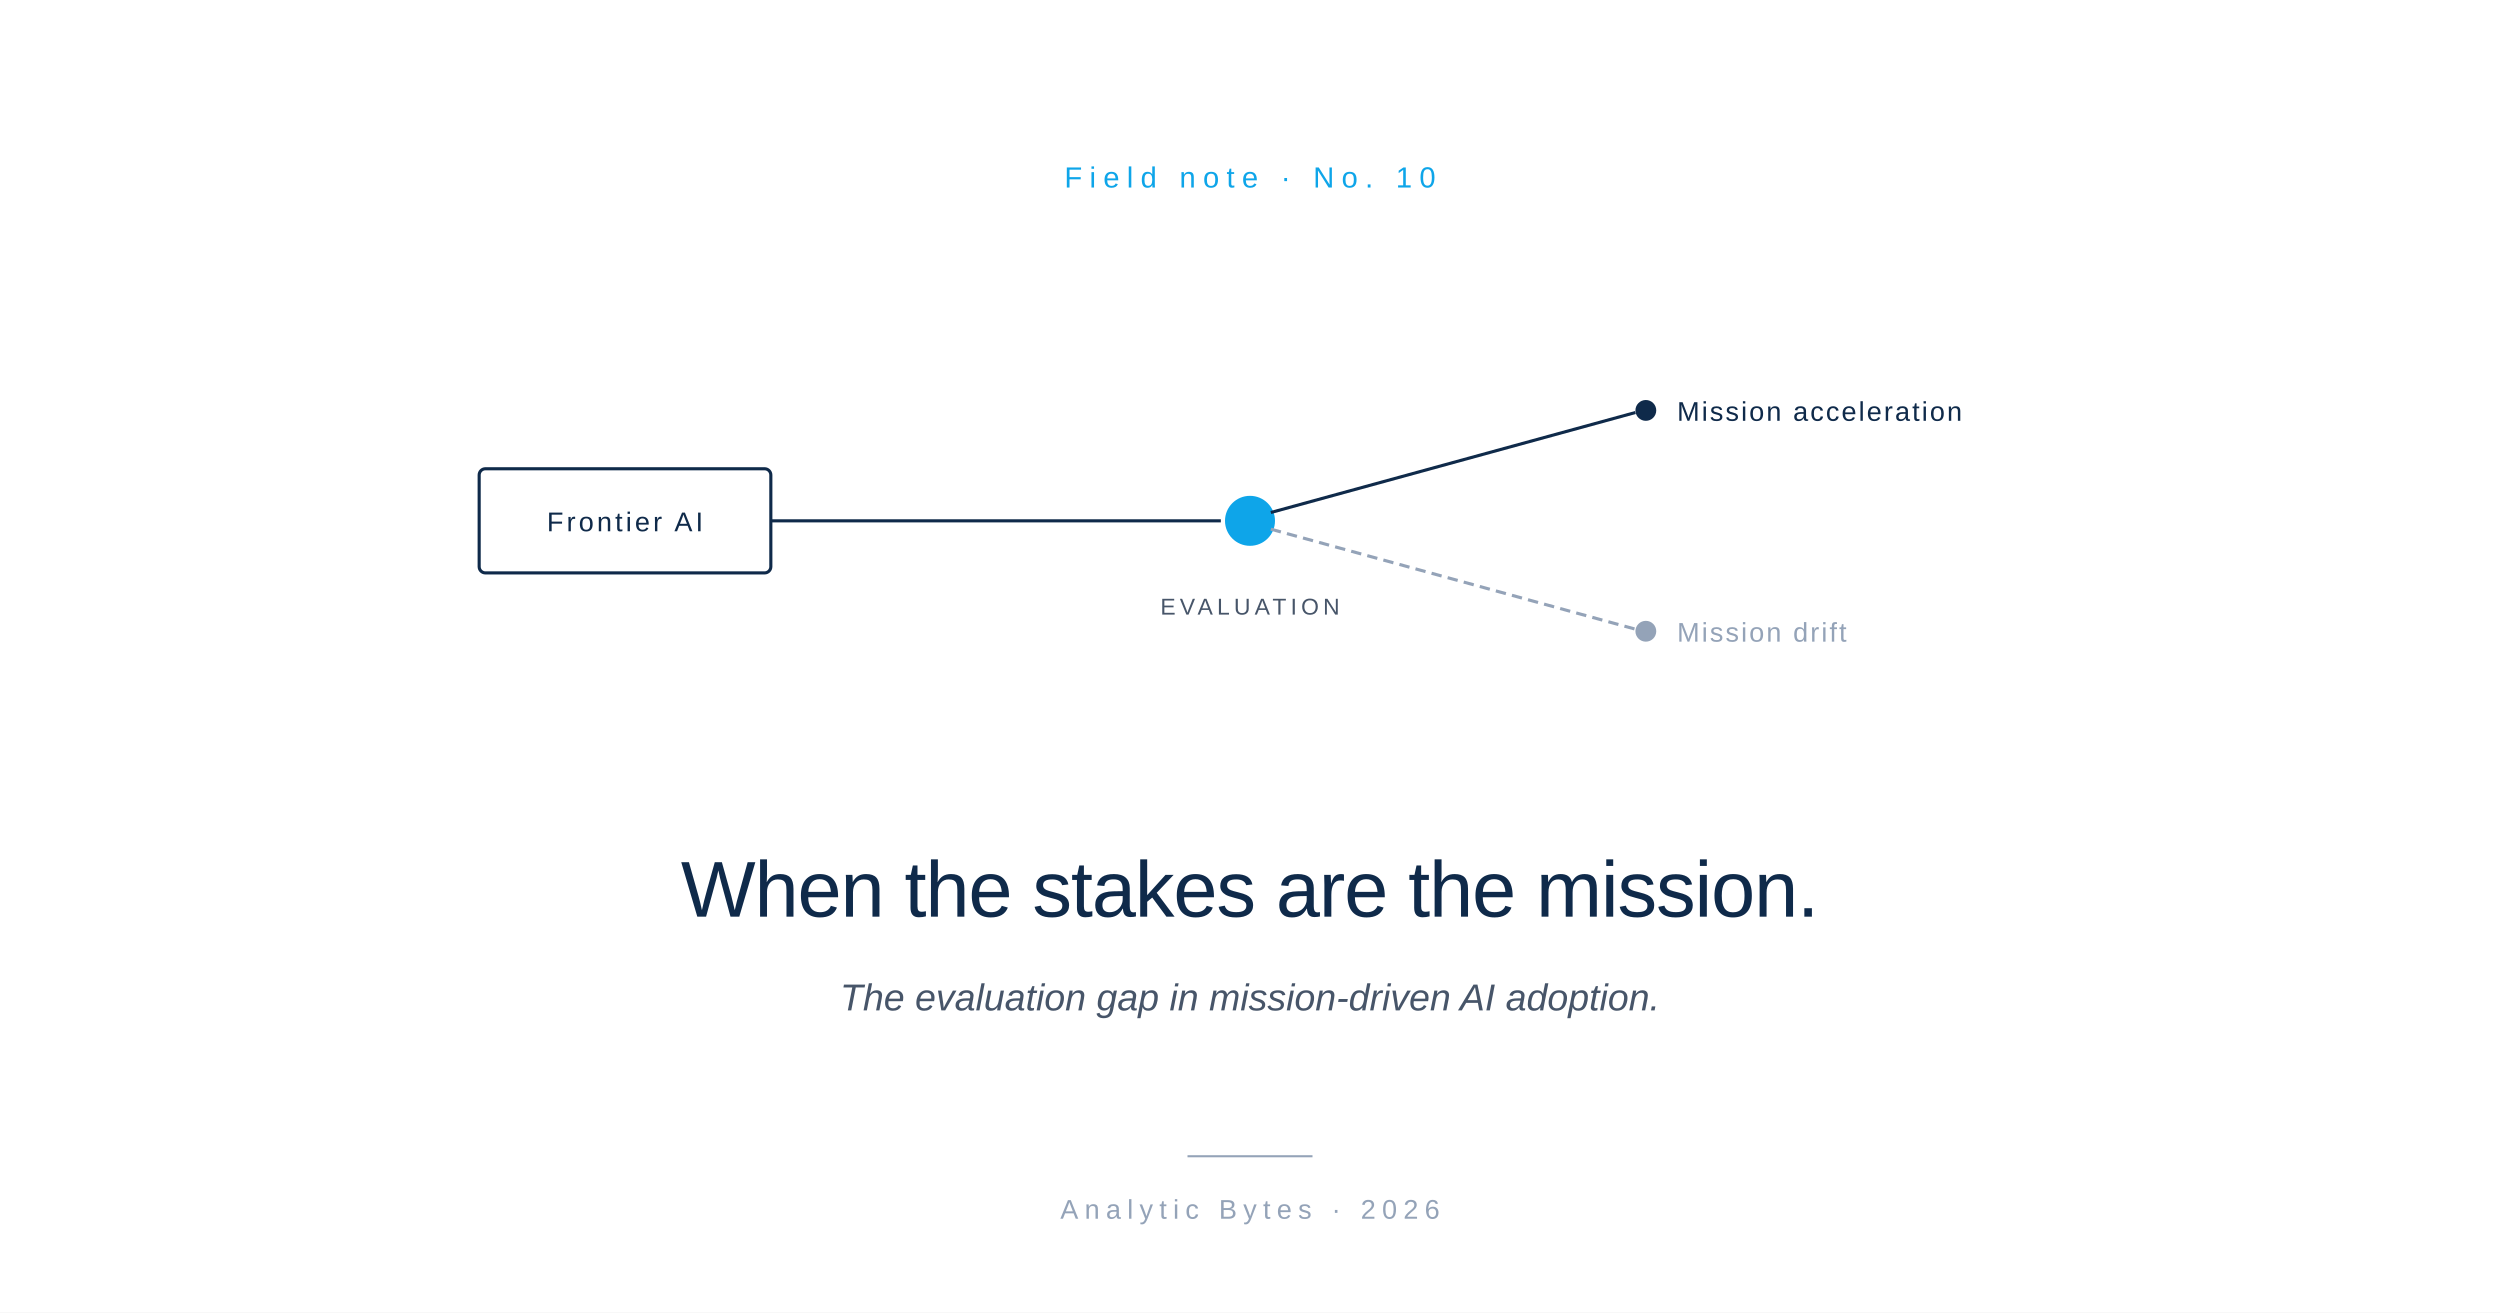
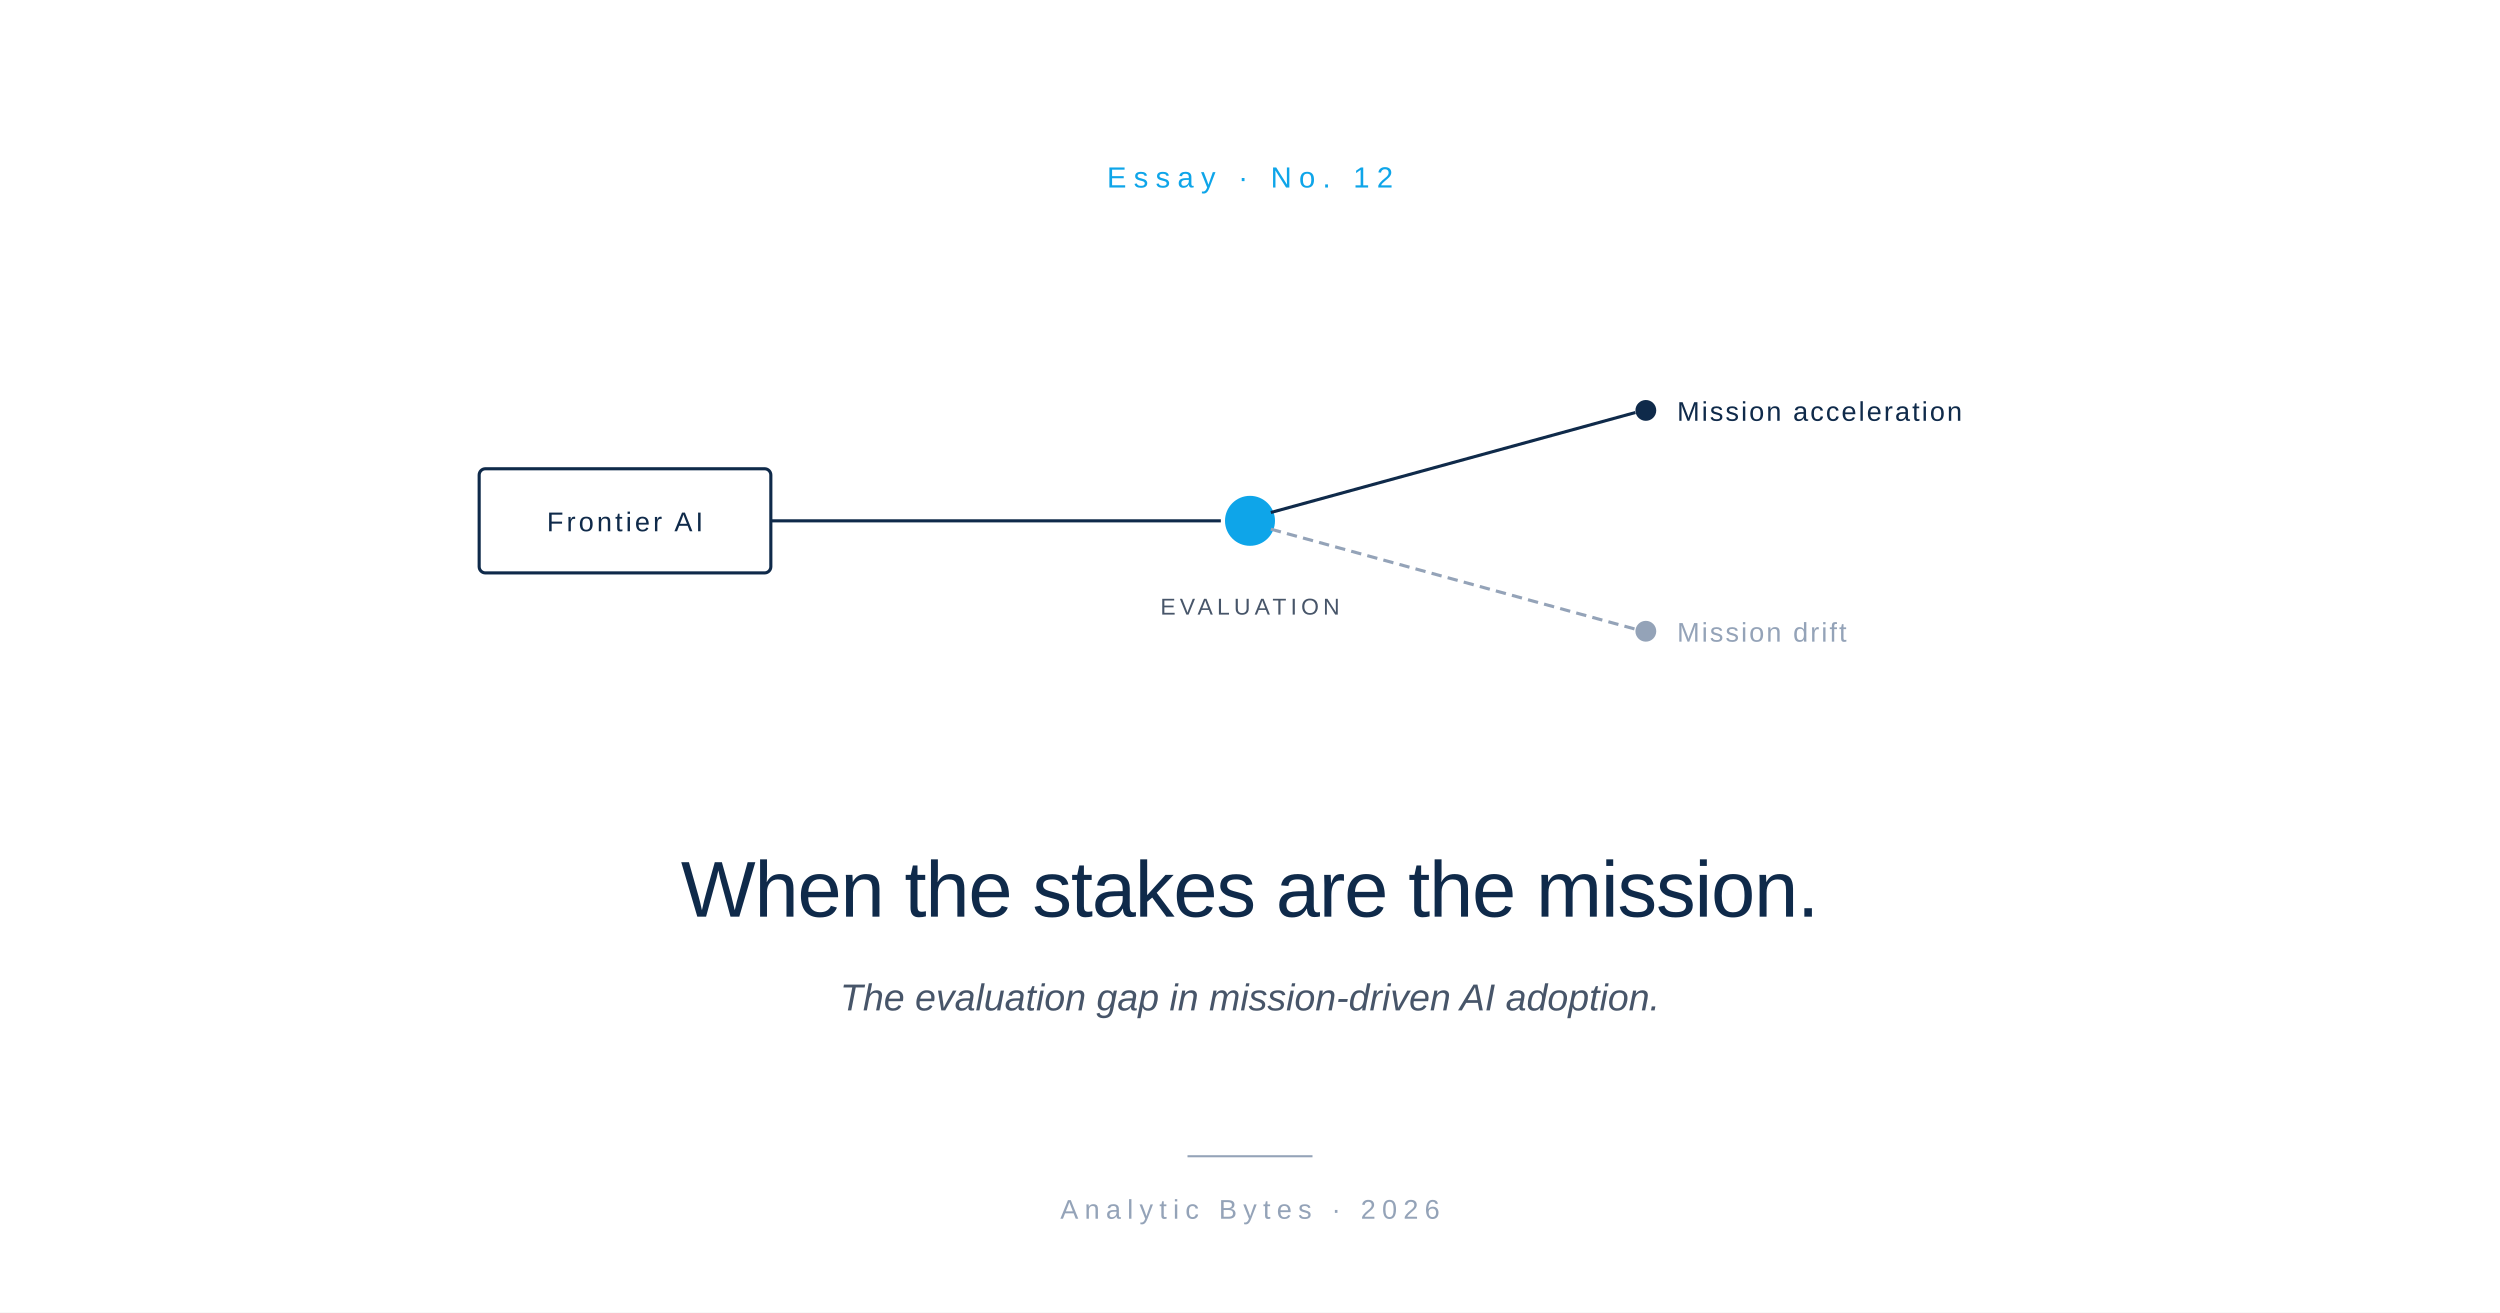
<svg xmlns="http://www.w3.org/2000/svg" viewBox="0 0 1200 630" role="img">
  <rect width="1200" height="630" fill="#FFFFFF" />
-   <text x="600" y="90" font-family="-apple-system, BlinkMacSystemFont, 'Helvetica Neue', Arial, sans-serif" font-size="14" font-weight="500" letter-spacing="3.5" fill="#0EA5E9" text-anchor="middle">Field note  ·  No. 10</text>
+   <text x="600" y="90" font-family="-apple-system, BlinkMacSystemFont, 'Helvetica Neue', Arial, sans-serif" font-size="14" font-weight="500" letter-spacing="3.5" fill="#0EA5E9" text-anchor="middle">Essay  ·  No. 12</text>
  <g transform="translate(600, 250)">
    <rect x="-370" y="-25" width="140" height="50" fill="none" stroke="#0F2A4A" stroke-width="1.5" rx="3" />
    <text x="-300" y="5" text-anchor="middle" font-family="-apple-system, BlinkMacSystemFont, 'Helvetica Neue', Arial, sans-serif" font-size="13" letter-spacing="1.5" fill="#0F2A4A">Frontier AI</text>
    <line x1="-230" y1="0" x2="-14" y2="0" stroke="#0F2A4A" stroke-width="1.5" />
    <circle cx="0" cy="0" r="12" fill="#0EA5E9" />
    <text x="0" y="45" text-anchor="middle" font-family="-apple-system, BlinkMacSystemFont, 'Helvetica Neue', Arial, sans-serif" font-size="11" letter-spacing="2" fill="#475569">EVALUATION</text>
    <line x1="10" y1="-4" x2="185" y2="-52" stroke="#0F2A4A" stroke-width="1.5" />
    <circle cx="190" cy="-53" r="5" fill="#0F2A4A" />
    <text x="205" y="-48" text-anchor="start" font-family="-apple-system, BlinkMacSystemFont, 'Helvetica Neue', Arial, sans-serif" font-size="13" letter-spacing="1" fill="#0F2A4A">Mission acceleration</text>
    <line x1="10" y1="4" x2="185" y2="52" stroke="#94A3B8" stroke-width="1.5" stroke-dasharray="5 3" />
    <circle cx="190" cy="53" r="5" fill="#94A3B8" />
    <text x="205" y="58" text-anchor="start" font-family="-apple-system, BlinkMacSystemFont, 'Helvetica Neue', Arial, sans-serif" font-size="13" letter-spacing="1" fill="#94A3B8">Mission drift</text>
  </g>
  <text x="600" y="440" font-family="-apple-system, BlinkMacSystemFont, 'Helvetica Neue', Arial, sans-serif" font-size="38" font-weight="500" letter-spacing="-0.5" fill="#0F2A4A" text-anchor="middle">When the stakes are the mission.</text>
  <text x="600" y="485" font-family="-apple-system, BlinkMacSystemFont, 'Helvetica Neue', Arial, sans-serif" font-size="18" font-style="italic" fill="#475569" text-anchor="middle">The evaluation gap in mission-driven AI adoption.</text>
  <line x1="570" y1="555" x2="630" y2="555" stroke="#94A3B8" stroke-width="1" />
  <text x="600" y="585" font-family="-apple-system, BlinkMacSystemFont, 'Helvetica Neue', Arial, sans-serif" font-size="13" letter-spacing="3" fill="#94A3B8" text-anchor="middle">Analytic Bytes  ·  2026</text>
</svg>
